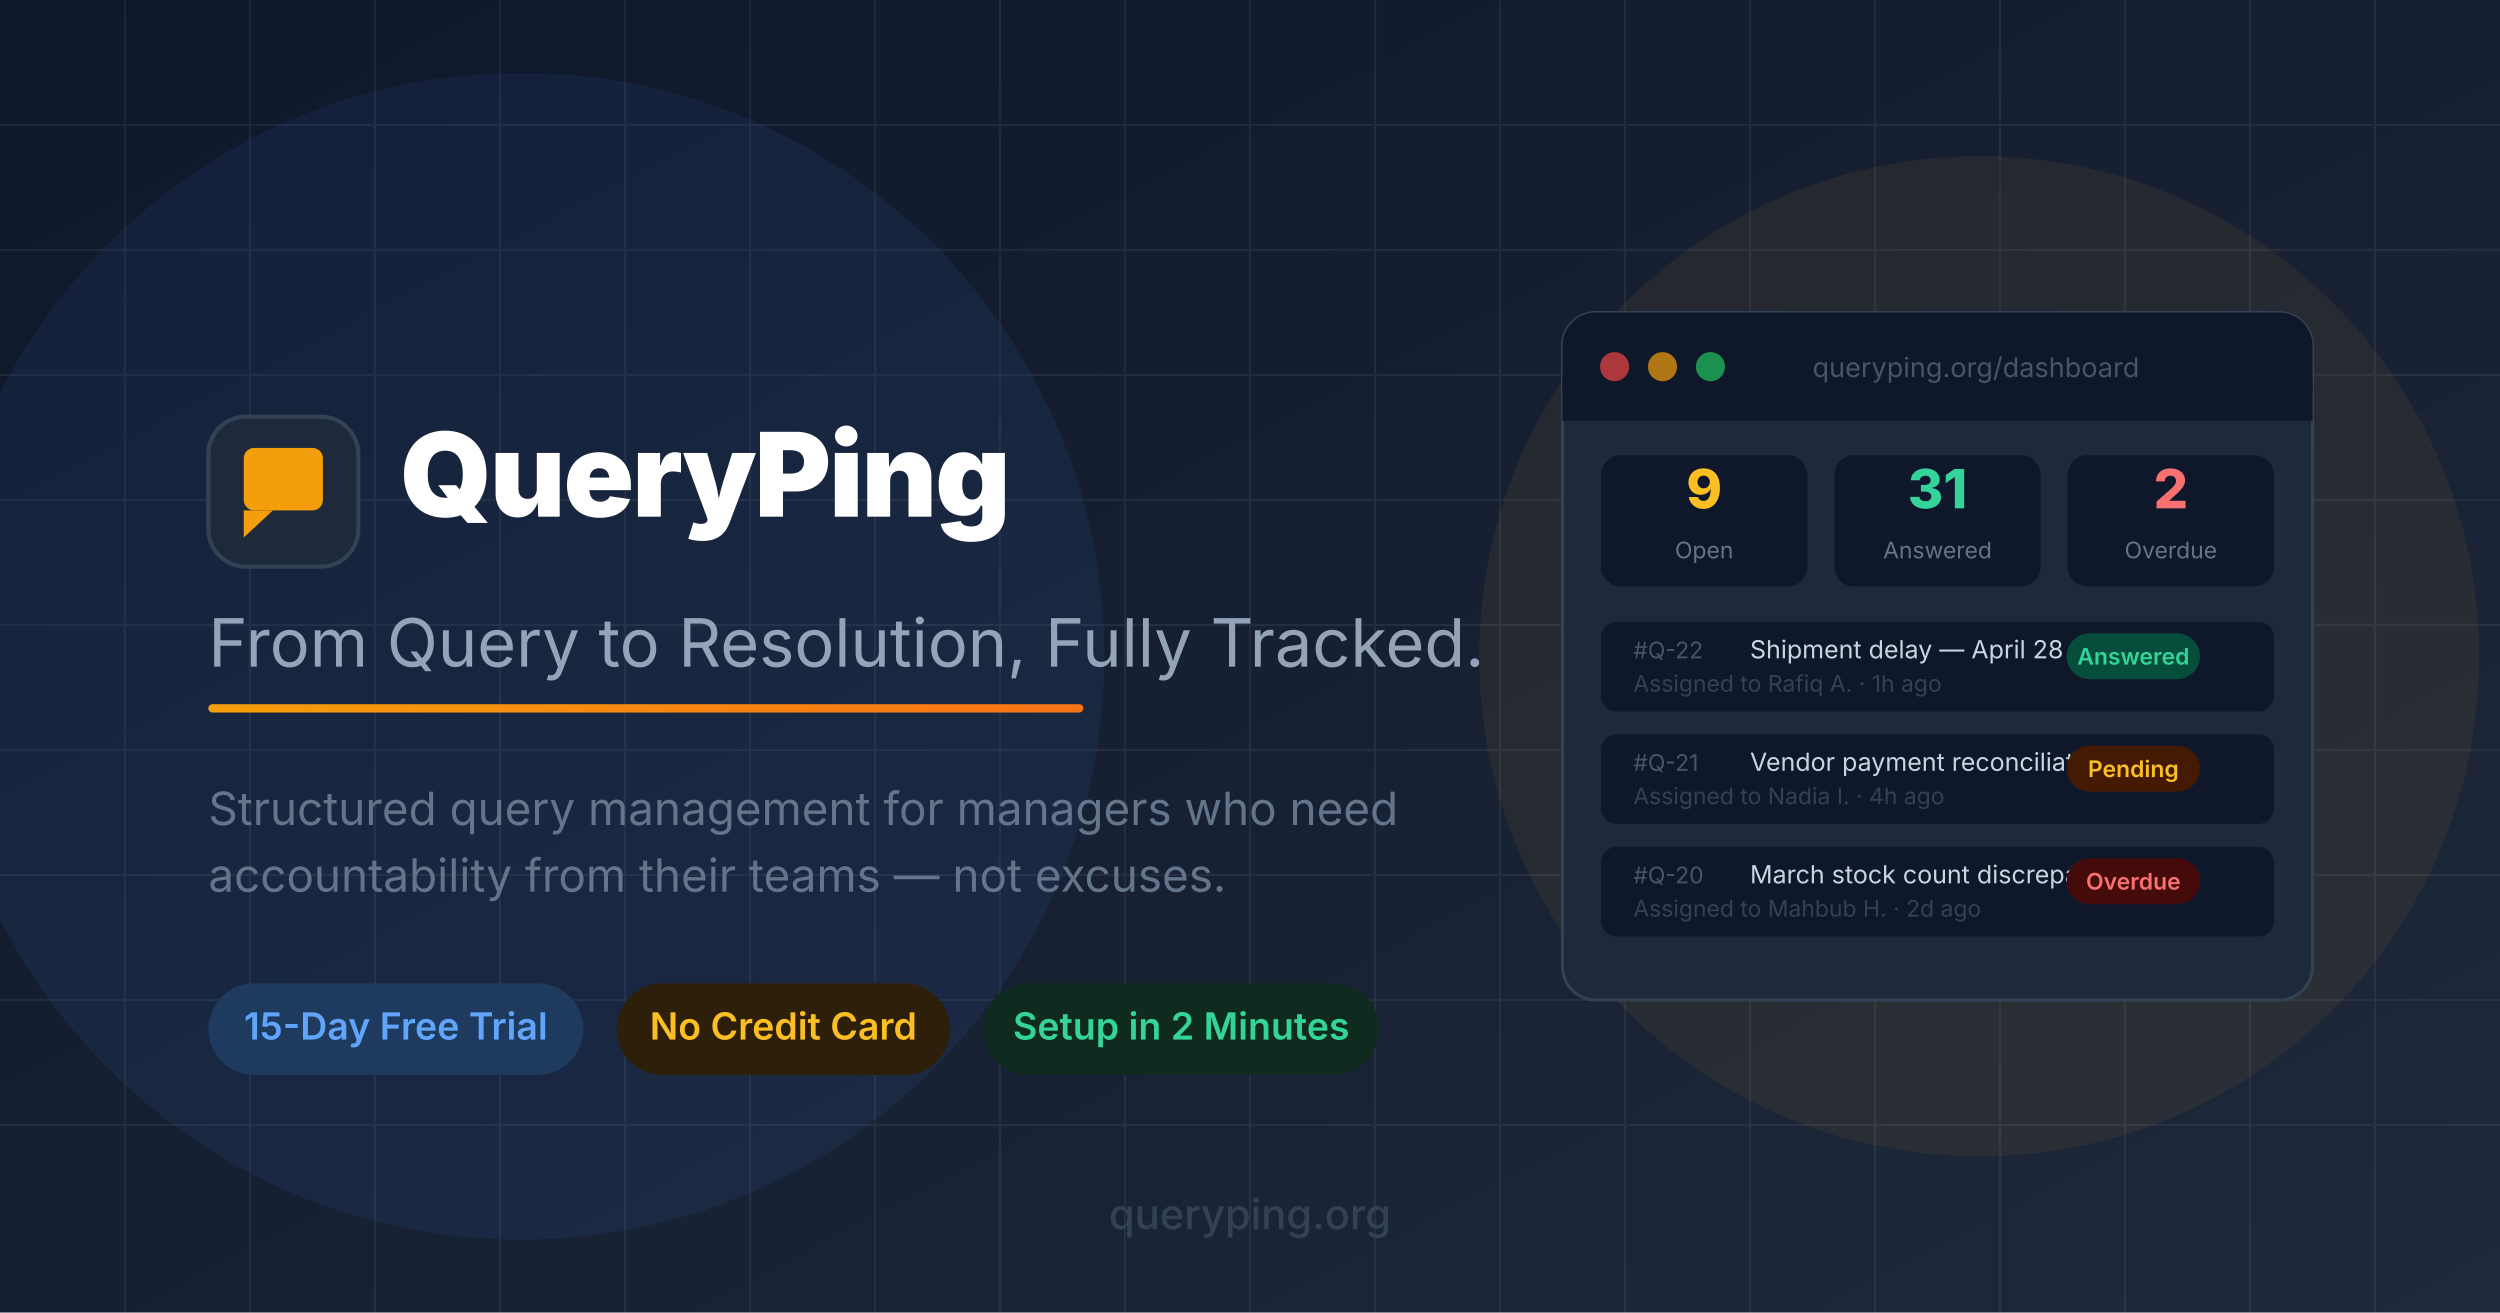
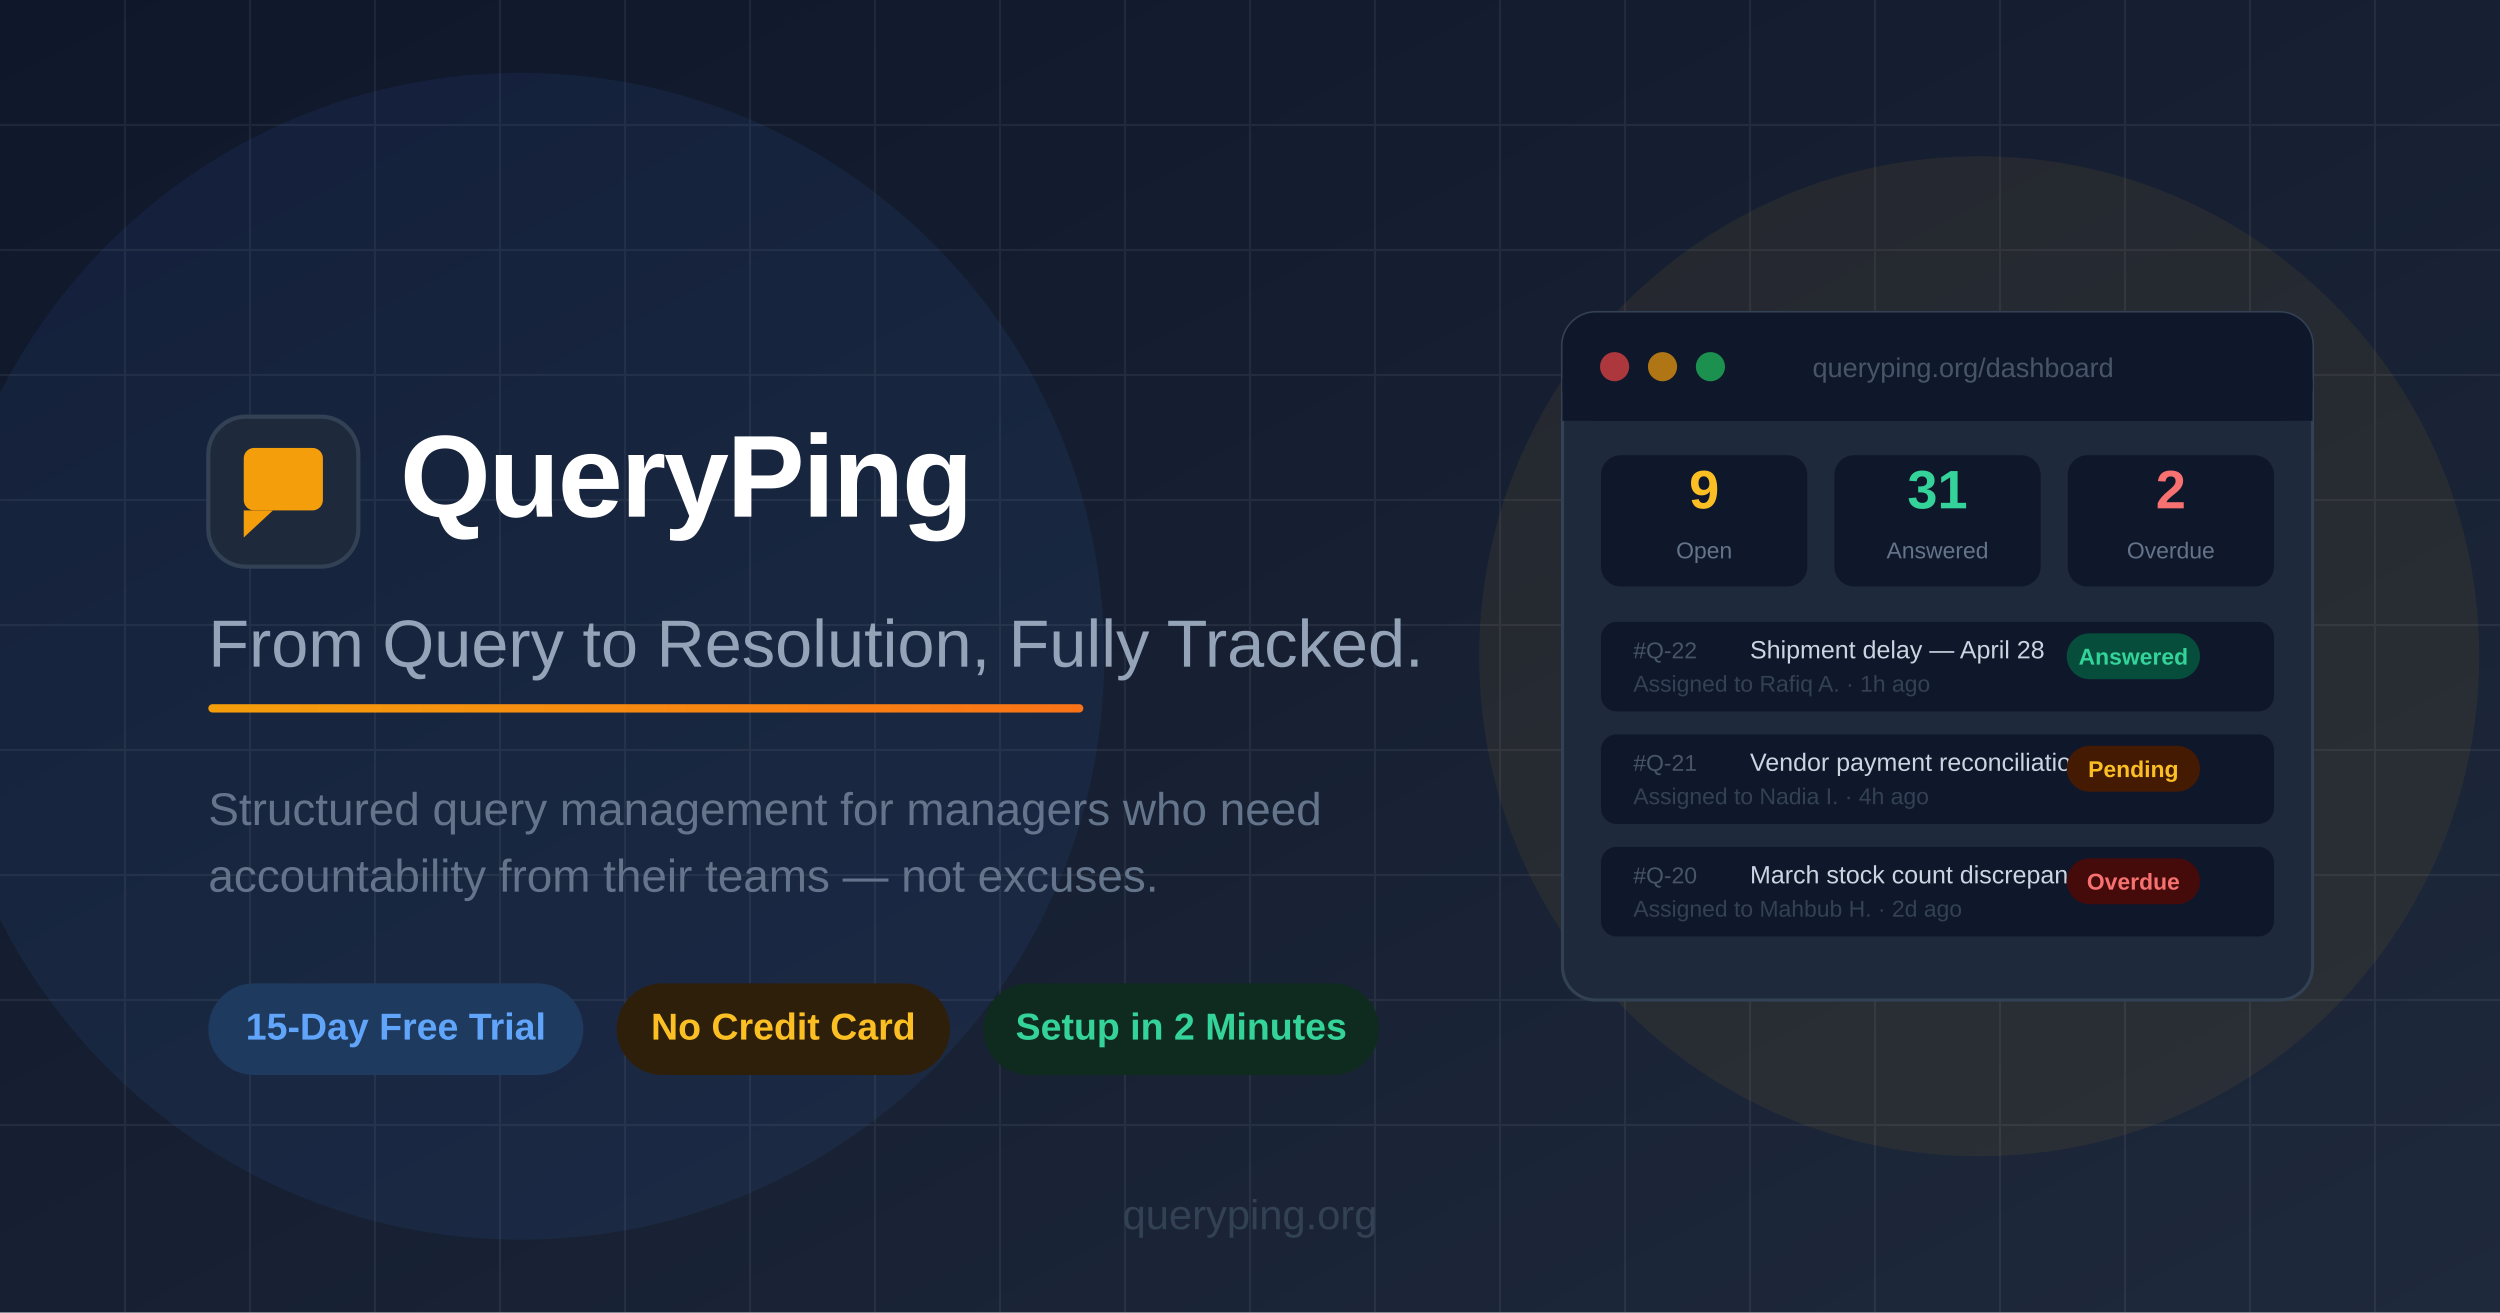
<svg xmlns="http://www.w3.org/2000/svg" width="1200" height="630" viewBox="0 0 1200 630">
  <defs>
    <linearGradient id="bg" x1="0%" y1="0%" x2="100%" y2="100%">
      <stop offset="0%" style="stop-color:#0f172a" />
      <stop offset="100%" style="stop-color:#1e293b" />
    </linearGradient>
    <linearGradient id="accent" x1="0%" y1="0%" x2="100%" y2="0%">
      <stop offset="0%" style="stop-color:#f59e0b" />
      <stop offset="100%" style="stop-color:#f97316" />
    </linearGradient>
  </defs>
  <rect width="1200" height="630" fill="url(#bg)" />
  <g opacity="0.06" stroke="#ffffff" stroke-width="1">
    <line x1="0" y1="60" x2="1200" y2="60" />
    <line x1="0" y1="120" x2="1200" y2="120" />
    <line x1="0" y1="180" x2="1200" y2="180" />
    <line x1="0" y1="240" x2="1200" y2="240" />
    <line x1="0" y1="300" x2="1200" y2="300" />
    <line x1="0" y1="360" x2="1200" y2="360" />
    <line x1="0" y1="420" x2="1200" y2="420" />
    <line x1="0" y1="480" x2="1200" y2="480" />
    <line x1="0" y1="540" x2="1200" y2="540" />
    <line x1="60" y1="0" x2="60" y2="630" />
    <line x1="120" y1="0" x2="120" y2="630" />
    <line x1="180" y1="0" x2="180" y2="630" />
    <line x1="240" y1="0" x2="240" y2="630" />
    <line x1="300" y1="0" x2="300" y2="630" />
    <line x1="360" y1="0" x2="360" y2="630" />
    <line x1="420" y1="0" x2="420" y2="630" />
    <line x1="480" y1="0" x2="480" y2="630" />
    <line x1="540" y1="0" x2="540" y2="630" />
    <line x1="600" y1="0" x2="600" y2="630" />
    <line x1="660" y1="0" x2="660" y2="630" />
    <line x1="720" y1="0" x2="720" y2="630" />
    <line x1="780" y1="0" x2="780" y2="630" />
    <line x1="840" y1="0" x2="840" y2="630" />
    <line x1="900" y1="0" x2="900" y2="630" />
    <line x1="960" y1="0" x2="960" y2="630" />
    <line x1="1020" y1="0" x2="1020" y2="630" />
    <line x1="1080" y1="0" x2="1080" y2="630" />
    <line x1="1140" y1="0" x2="1140" y2="630" />
  </g>
  <circle cx="250" cy="315" r="280" fill="#3b82f6" opacity="0.08" />
  <circle cx="950" cy="315" r="240" fill="#f59e0b" opacity="0.07" />
  <rect x="100" y="200" width="72" height="72" rx="18" fill="#1e293b" stroke="#334155" stroke-width="2" />
  <rect x="117" y="215" width="38" height="30" rx="5" fill="#f59e0b" />
  <polygon points="117,245 117,258 131,245" fill="#f59e0b" />
-   <text x="192" y="248" font-family="system-ui, -apple-system, sans-serif" font-size="56" font-weight="900" fill="#ffffff" letter-spacing="-1">QueryPing</text>
-   <text x="100" y="320" font-family="system-ui, -apple-system, sans-serif" font-size="32" font-weight="400" fill="#94a3b8">From Query to Resolution, Fully Tracked.</text>
+   <text x="192" y="248" font-family="Liberation Sans, Arial, sans-serif" font-size="56" font-weight="bold" fill="#ffffff" letter-spacing="-1">QueryPing</text>
+   <text x="100" y="320" font-family="Liberation Sans, Arial, sans-serif" font-size="32" font-weight="normal" fill="#94a3b8">From Query to Resolution, Fully Tracked.</text>
  <rect x="100" y="338" width="420" height="4" rx="2" fill="url(#accent)" />
-   <text x="100" y="396" font-family="system-ui, -apple-system, sans-serif" font-size="22" fill="#64748b">Structured query management for managers who need</text>
-   <text x="100" y="428" font-family="system-ui, -apple-system, sans-serif" font-size="22" fill="#64748b">accountability from their teams — not excuses.</text>
+   <text x="100" y="396" font-family="Liberation Sans, Arial, sans-serif" font-size="22" fill="#64748b">Structured query management for managers who need</text>
+   <text x="100" y="428" font-family="Liberation Sans, Arial, sans-serif" font-size="22" fill="#64748b">accountability from their teams — not excuses.</text>
  <rect x="100" y="472" width="180" height="44" rx="22" fill="#1e3a5f" />
-   <text x="190" y="499" font-family="system-ui, -apple-system, sans-serif" font-size="18" fill="#60a5fa" text-anchor="middle" font-weight="600">15-Day Free Trial</text>
+   <text x="190" y="499" font-family="Liberation Sans, Arial, sans-serif" font-size="18" fill="#60a5fa" text-anchor="middle" font-weight="bold">15-Day Free Trial</text>
  <rect x="296" y="472" width="160" height="44" rx="22" fill="#2d1f0a" />
-   <text x="376" y="499" font-family="system-ui, -apple-system, sans-serif" font-size="18" fill="#fbbf24" text-anchor="middle" font-weight="600">No Credit Card</text>
+   <text x="376" y="499" font-family="Liberation Sans, Arial, sans-serif" font-size="18" fill="#fbbf24" text-anchor="middle" font-weight="bold">No Credit Card</text>
  <rect x="472" y="472" width="190" height="44" rx="22" fill="#0f2a1e" />
-   <text x="567" y="499" font-family="system-ui, -apple-system, sans-serif" font-size="18" fill="#34d399" text-anchor="middle" font-weight="600">Setup in 2 Minutes</text>
+   <text x="567" y="499" font-family="Liberation Sans, Arial, sans-serif" font-size="18" fill="#34d399" text-anchor="middle" font-weight="bold">Setup in 2 Minutes</text>
  <rect x="750" y="150" width="360" height="330" rx="16" fill="#1e293b" stroke="#334155" stroke-width="1.5" />
  <rect x="750" y="150" width="360" height="52" rx="16" fill="#0f172a" />
  <rect x="750" y="182" width="360" height="20" fill="#0f172a" />
  <circle cx="775" cy="176" r="7" fill="#ef4444" opacity="0.7" />
  <circle cx="798" cy="176" r="7" fill="#f59e0b" opacity="0.7" />
  <circle cx="821" cy="176" r="7" fill="#22c55e" opacity="0.7" />
-   <text x="870" y="181" font-family="system-ui, -apple-system, sans-serif" font-size="13" fill="#475569">queryping.org/dashboard</text>
+   <text x="870" y="181" font-family="Liberation Sans, Arial, sans-serif" font-size="13" fill="#475569">queryping.org/dashboard</text>
  <rect x="768" y="218" width="100" height="64" rx="10" fill="#0f172a" stroke="#1e293b" stroke-width="1" />
-   <text x="818" y="244" font-family="system-ui, -apple-system, sans-serif" font-size="26" font-weight="800" fill="#fbbf24" text-anchor="middle">9</text>
-   <text x="818" y="268" font-family="system-ui, -apple-system, sans-serif" font-size="11" fill="#64748b" text-anchor="middle">Open</text>
+   <text x="818" y="244" font-family="Liberation Sans, Arial, sans-serif" font-size="26" font-weight="bold" fill="#fbbf24" text-anchor="middle">9</text>
+   <text x="818" y="268" font-family="Liberation Sans, Arial, sans-serif" font-size="11" fill="#64748b" text-anchor="middle">Open</text>
  <rect x="880" y="218" width="100" height="64" rx="10" fill="#0f172a" stroke="#1e293b" stroke-width="1" />
-   <text x="930" y="244" font-family="system-ui, -apple-system, sans-serif" font-size="26" font-weight="800" fill="#34d399" text-anchor="middle">31</text>
-   <text x="930" y="268" font-family="system-ui, -apple-system, sans-serif" font-size="11" fill="#64748b" text-anchor="middle">Answered</text>
+   <text x="930" y="244" font-family="Liberation Sans, Arial, sans-serif" font-size="26" font-weight="bold" fill="#34d399" text-anchor="middle">31</text>
+   <text x="930" y="268" font-family="Liberation Sans, Arial, sans-serif" font-size="11" fill="#64748b" text-anchor="middle">Answered</text>
  <rect x="992" y="218" width="100" height="64" rx="10" fill="#0f172a" stroke="#1e293b" stroke-width="1" />
-   <text x="1042" y="244" font-family="system-ui, -apple-system, sans-serif" font-size="26" font-weight="800" fill="#f87171" text-anchor="middle">2</text>
-   <text x="1042" y="268" font-family="system-ui, -apple-system, sans-serif" font-size="11" fill="#64748b" text-anchor="middle">Overdue</text>
+   <text x="1042" y="244" font-family="Liberation Sans, Arial, sans-serif" font-size="26" font-weight="bold" fill="#f87171" text-anchor="middle">2</text>
+   <text x="1042" y="268" font-family="Liberation Sans, Arial, sans-serif" font-size="11" fill="#64748b" text-anchor="middle">Overdue</text>
  <rect x="768" y="298" width="324" height="44" rx="8" fill="#0f172a" stroke="#1e293b" stroke-width="1" />
-   <text x="784" y="316" font-family="system-ui, -apple-system, sans-serif" font-size="11" fill="#475569">#Q-22</text>
-   <text x="840" y="316" font-family="system-ui, -apple-system, sans-serif" font-size="12" fill="#cbd5e1">Shipment delay — April 28</text>
+   <text x="784" y="316" font-family="Liberation Sans, Arial, sans-serif" font-size="11" fill="#475569">#Q-22</text>
+   <text x="840" y="316" font-family="Liberation Sans, Arial, sans-serif" font-size="12" fill="#cbd5e1">Shipment delay — April 28</text>
  <rect x="992" y="304" width="64" height="22" rx="11" fill="#064e3b" />
-   <text x="1024" y="319" font-family="system-ui, -apple-system, sans-serif" font-size="11" fill="#34d399" text-anchor="middle" font-weight="600">Answered</text>
-   <text x="784" y="332" font-family="system-ui, -apple-system, sans-serif" font-size="11" fill="#334155">Assigned to Rafiq A. · 1h ago</text>
+   <text x="1024" y="319" font-family="Liberation Sans, Arial, sans-serif" font-size="11" fill="#34d399" text-anchor="middle" font-weight="bold">Answered</text>
+   <text x="784" y="332" font-family="Liberation Sans, Arial, sans-serif" font-size="11" fill="#334155">Assigned to Rafiq A. · 1h ago</text>
  <rect x="768" y="352" width="324" height="44" rx="8" fill="#0f172a" stroke="#1e293b" stroke-width="1" />
-   <text x="784" y="370" font-family="system-ui, -apple-system, sans-serif" font-size="11" fill="#475569">#Q-21</text>
-   <text x="840" y="370" font-family="system-ui, -apple-system, sans-serif" font-size="12" fill="#cbd5e1">Vendor payment reconciliation</text>
+   <text x="784" y="370" font-family="Liberation Sans, Arial, sans-serif" font-size="11" fill="#475569">#Q-21</text>
+   <text x="840" y="370" font-family="Liberation Sans, Arial, sans-serif" font-size="12" fill="#cbd5e1">Vendor payment reconciliation</text>
  <rect x="992" y="358" width="64" height="22" rx="11" fill="#451a03" />
-   <text x="1024" y="373" font-family="system-ui, -apple-system, sans-serif" font-size="11" fill="#fbbf24" text-anchor="middle" font-weight="600">Pending</text>
-   <text x="784" y="386" font-family="system-ui, -apple-system, sans-serif" font-size="11" fill="#334155">Assigned to Nadia I. · 4h ago</text>
+   <text x="1024" y="373" font-family="Liberation Sans, Arial, sans-serif" font-size="11" fill="#fbbf24" text-anchor="middle" font-weight="bold">Pending</text>
+   <text x="784" y="386" font-family="Liberation Sans, Arial, sans-serif" font-size="11" fill="#334155">Assigned to Nadia I. · 4h ago</text>
  <rect x="768" y="406" width="324" height="44" rx="8" fill="#0f172a" stroke="#1e293b" stroke-width="1" />
-   <text x="784" y="424" font-family="system-ui, -apple-system, sans-serif" font-size="11" fill="#475569">#Q-20</text>
-   <text x="840" y="424" font-family="system-ui, -apple-system, sans-serif" font-size="12" fill="#cbd5e1">March stock count discrepancy</text>
+   <text x="784" y="424" font-family="Liberation Sans, Arial, sans-serif" font-size="11" fill="#475569">#Q-20</text>
+   <text x="840" y="424" font-family="Liberation Sans, Arial, sans-serif" font-size="12" fill="#cbd5e1">March stock count discrepancy</text>
  <rect x="992" y="412" width="64" height="22" rx="11" fill="#450a0a" />
-   <text x="1024" y="427" font-family="system-ui, -apple-system, sans-serif" font-size="11" fill="#f87171" text-anchor="middle" font-weight="600">Overdue</text>
-   <text x="784" y="440" font-family="system-ui, -apple-system, sans-serif" font-size="11" fill="#334155">Assigned to Mahbub H. · 2d ago</text>
-   <text x="600" y="590" font-family="system-ui, -apple-system, sans-serif" font-size="20" fill="#334155" text-anchor="middle" font-weight="500">queryping.org</text>
+   <text x="1024" y="427" font-family="Liberation Sans, Arial, sans-serif" font-size="11" fill="#f87171" text-anchor="middle" font-weight="bold">Overdue</text>
+   <text x="784" y="440" font-family="Liberation Sans, Arial, sans-serif" font-size="11" fill="#334155">Assigned to Mahbub H. · 2d ago</text>
+   <text x="600" y="590" font-family="Liberation Sans, Arial, sans-serif" font-size="20" fill="#334155" text-anchor="middle" font-weight="normal">queryping.org</text>
</svg>
